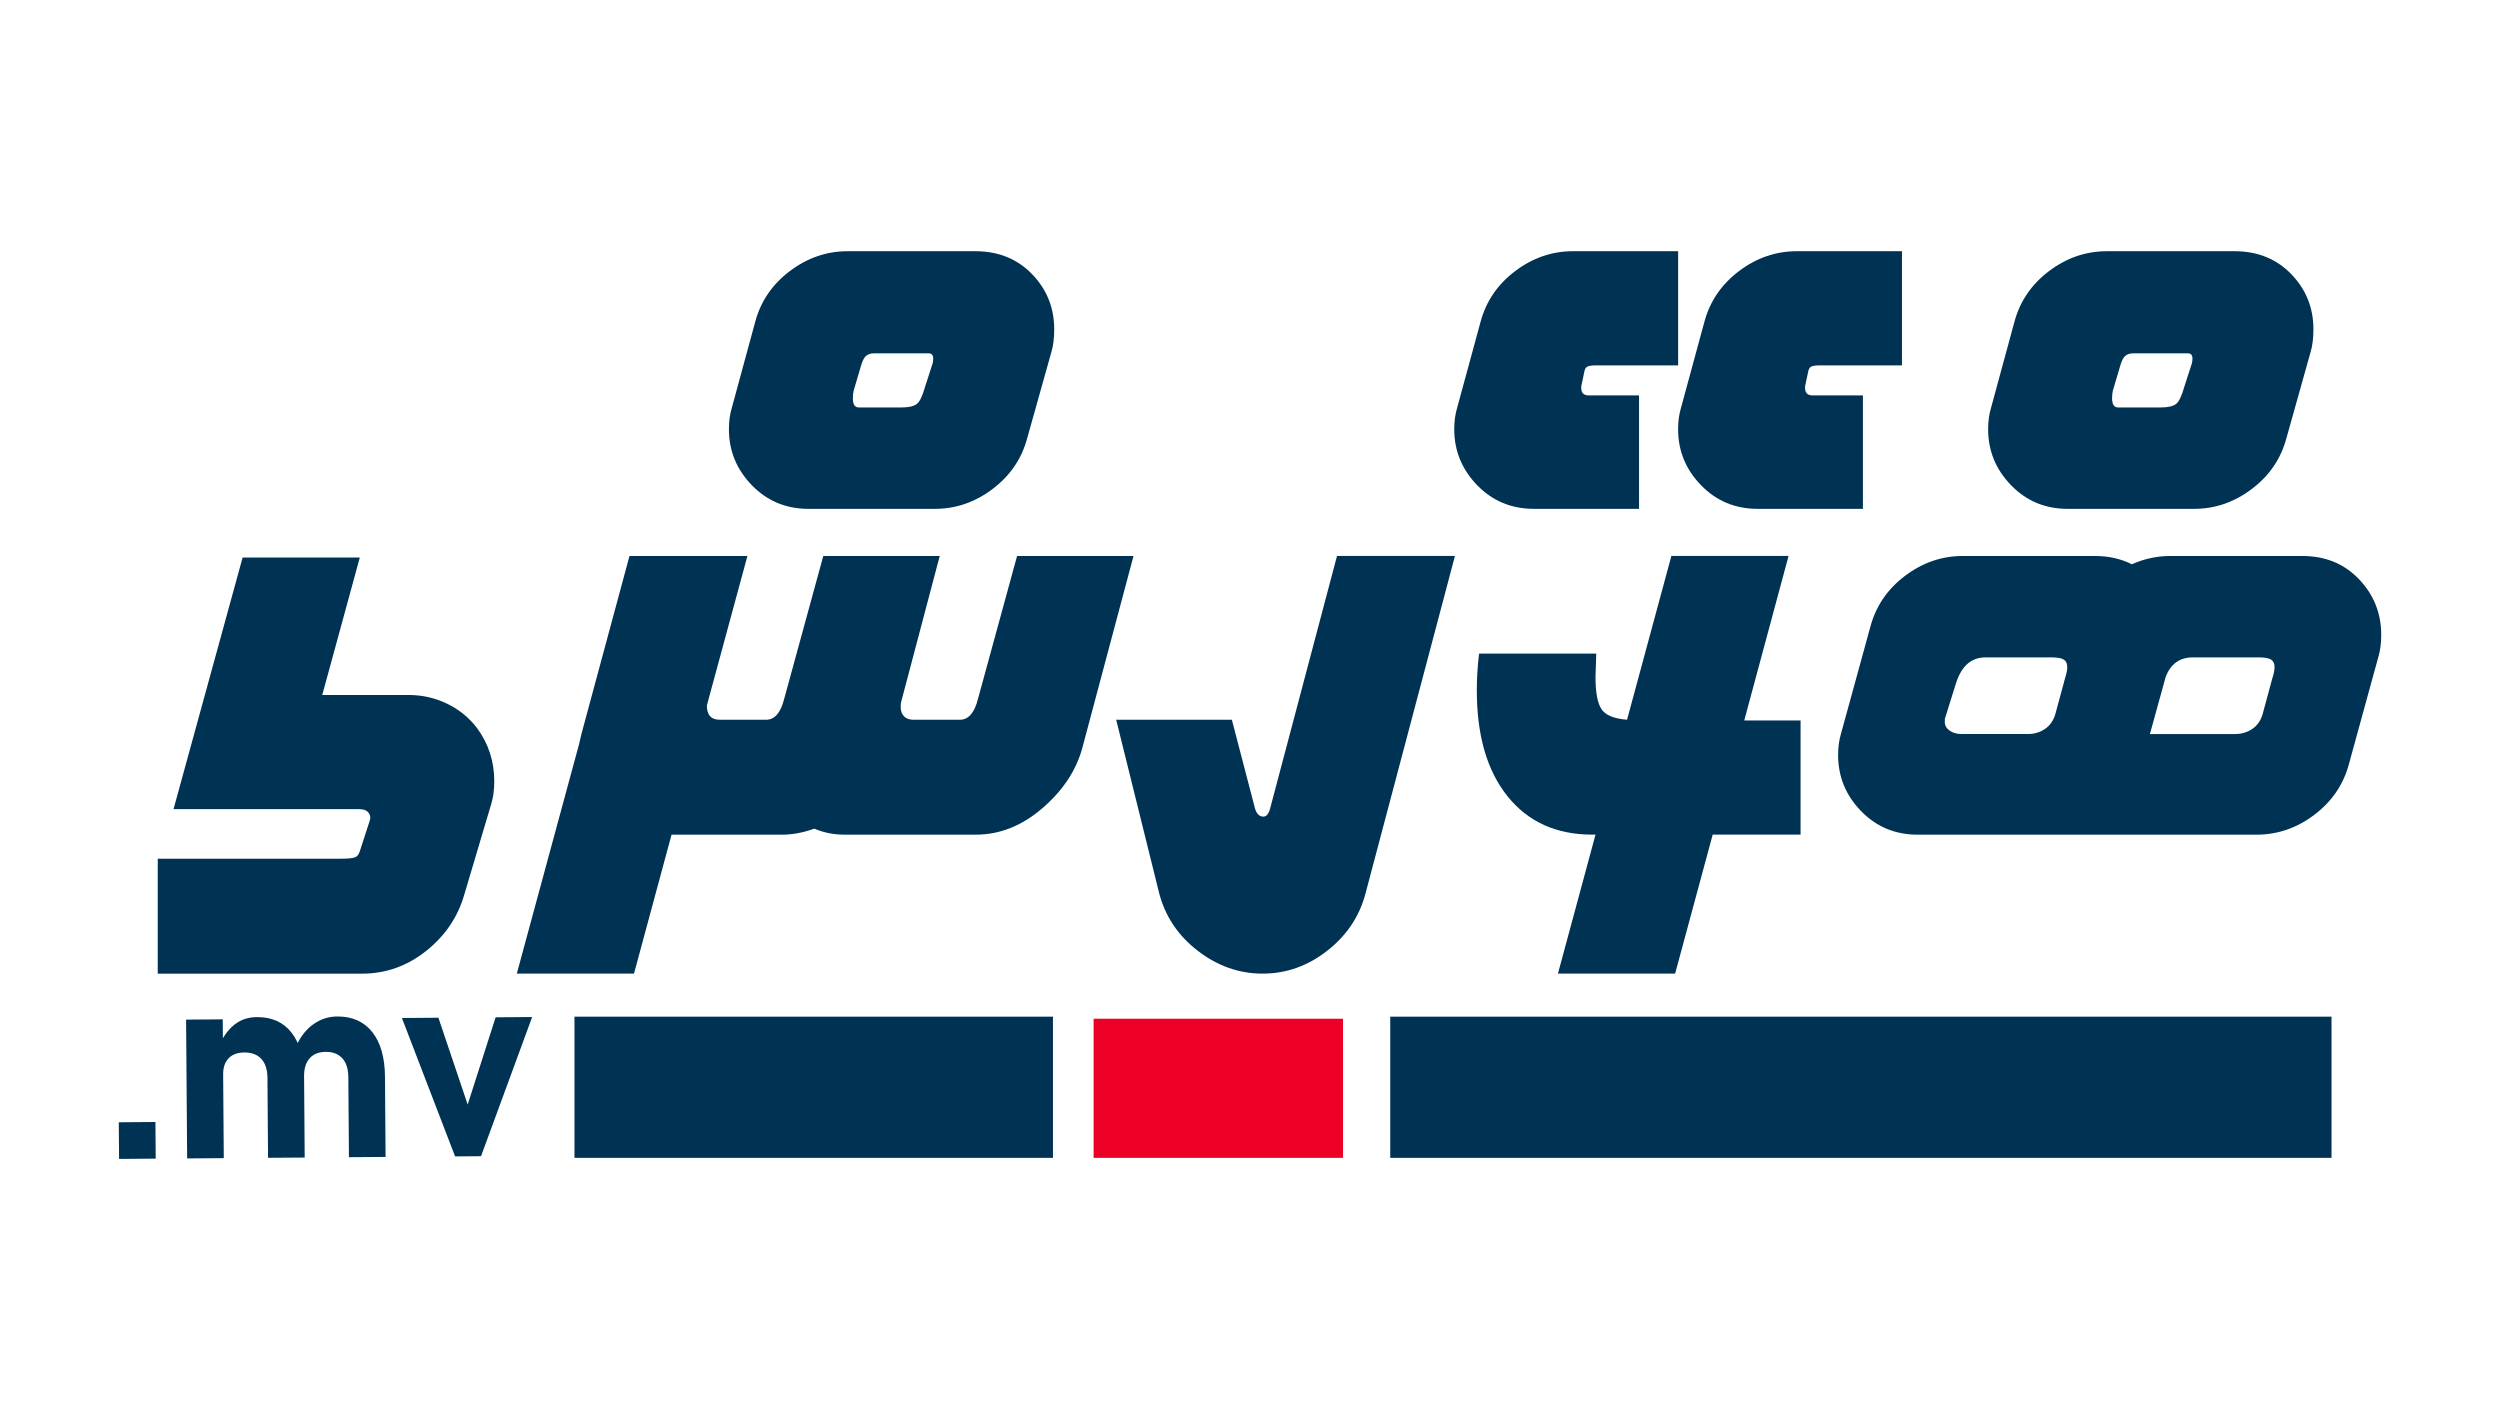
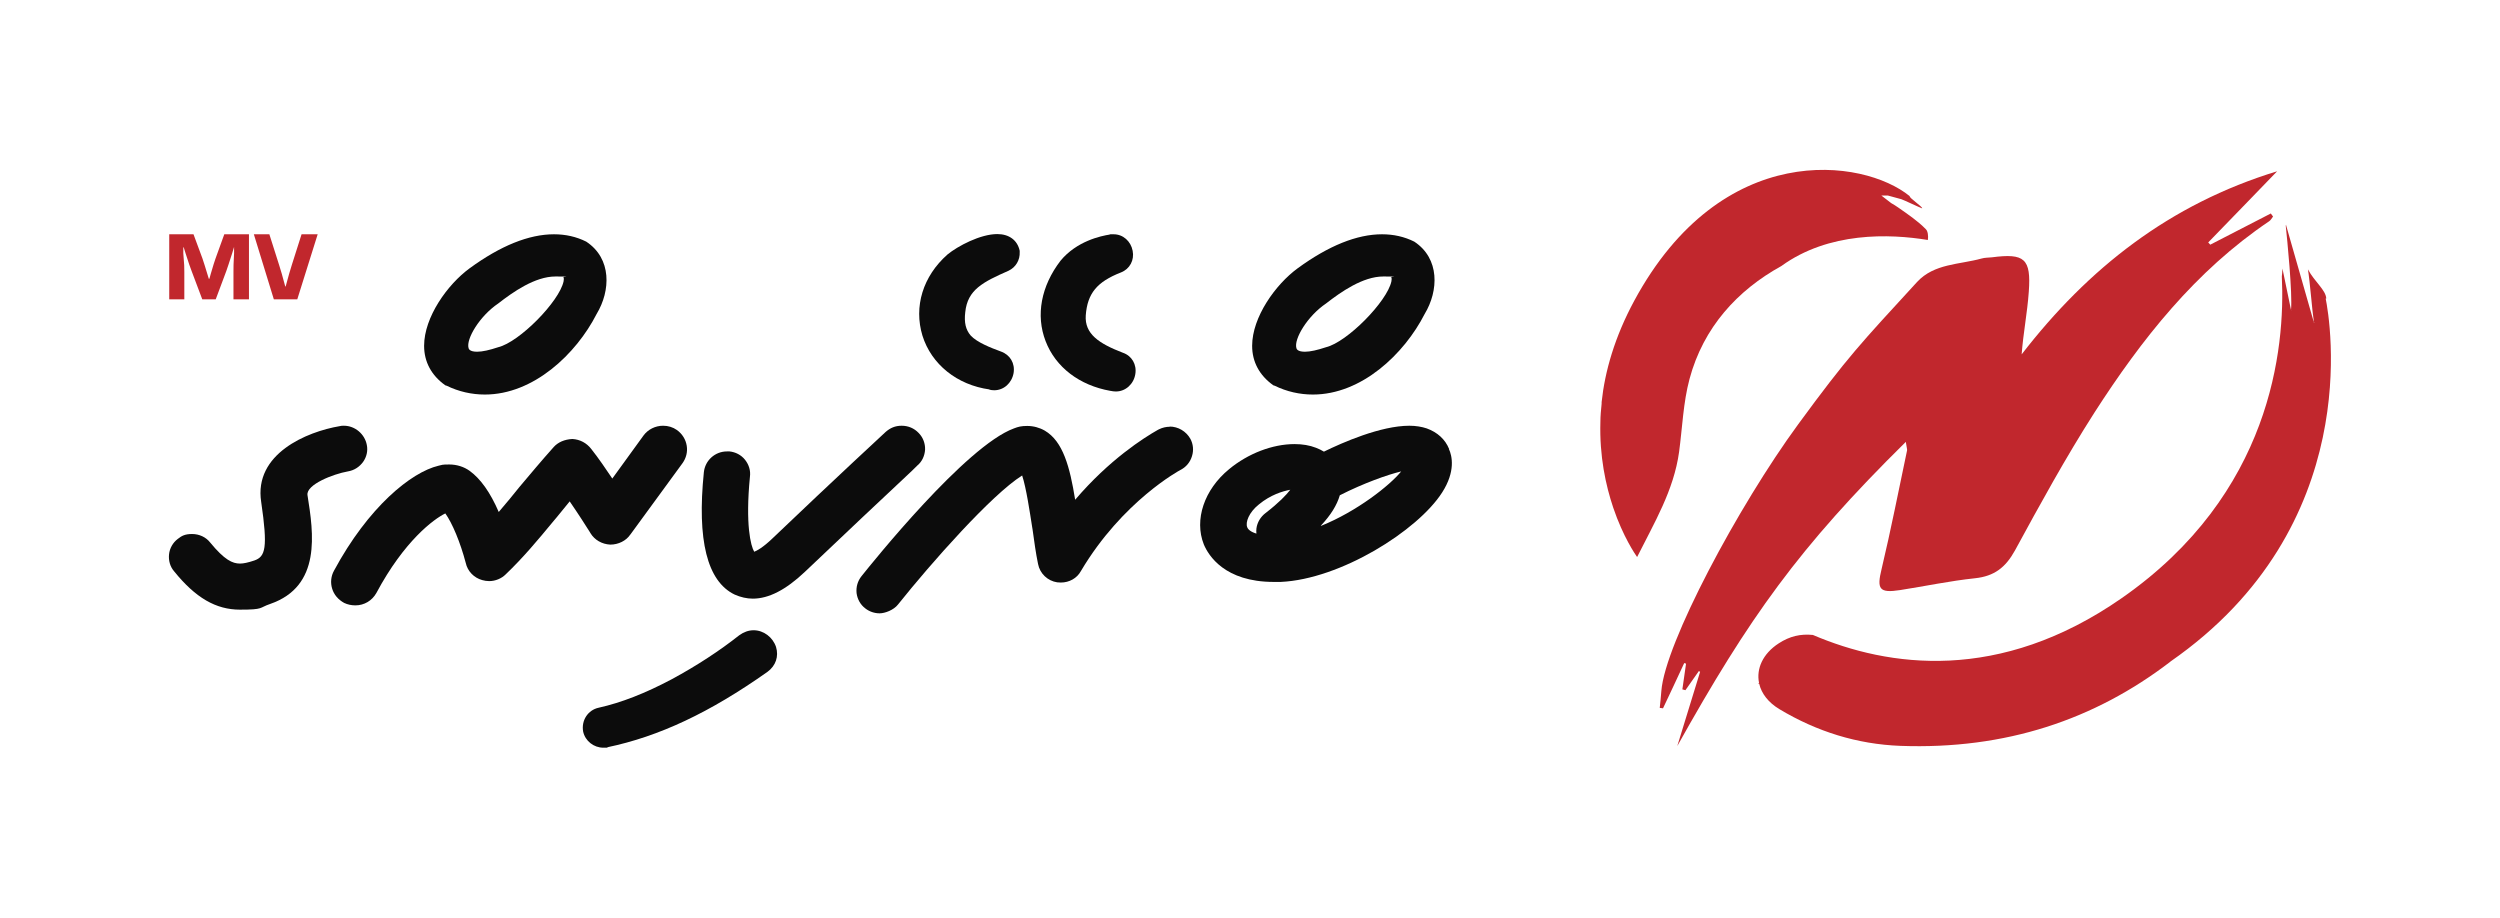
- <svg xmlns="http://www.w3.org/2000/svg" version="1.1" id="Layer_1" x="0px" y="0px" viewBox="0 0 1007 568" style="enable-background:new 0 0 1007 568;" xml:space="preserve">
-   <style type="text/css">
- 	.st0{fill:#003254;}
- 	.st1{fill:#ED0026;}
- </style>
+ <svg xmlns="http://www.w3.org/2000/svg" version="1.1" viewBox="0 0 1226.1 450">
+   <defs>
+     <style>
+       .cls-1 {
+         fill: #0c0c0c;
+       }
+ 
+       .cls-2 {
+         fill: #c1272d;
+       }
+     </style>
+   </defs>
  <g>
-     <rect x="231.4" y="409.51" class="st0" width="192.73" height="56.87" />
-     <rect x="559.99" y="409.51" class="st0" width="379.15" height="56.87" />
-     <g>
+     <g id="Layer_1">
      <g>
-         <path class="st0" d="M63.54,345.89h73.52c2.62,0,4.49-0.15,5.6-0.45c1.11-0.3,1.86-1.16,2.27-2.57l3.94-12.1l0.3-1.21     c0-1.01-0.36-1.86-1.06-2.57c-0.71-0.71-1.87-1.06-3.48-1.06H69.89l27.84-101.36h47.2l-15.13,55.37h34.8     c5.45,0,10.59,1.16,15.43,3.48c4.84,2.32,8.87,5.6,12.1,9.83c4.64,6.25,6.96,13.42,6.96,21.48c0,3.43-0.41,6.45-1.21,9.08     l-10.89,36.61c-2.63,9.08-7.77,16.64-15.43,22.69c-7.67,6.05-16.24,9.08-25.72,9.08h-82.3V345.89z" />
-         <path class="st0" d="M302.84,195.44c-6.16-6.35-9.23-13.87-9.23-22.54c0-3.22,0.4-6.15,1.21-8.77l9.38-34.5     c2.22-8.27,6.86-15.08,13.92-20.42c7.06-5.34,14.83-8.02,23.3-8.02h51.44c9.28,0,16.89,3.08,22.85,9.23     c5.95,6.15,8.93,13.57,8.93,22.24c0,3.63-0.4,6.76-1.21,9.38l-9.68,34.49c-2.22,8.28-6.86,15.08-13.92,20.42     c-7.06,5.35-14.83,8.02-23.3,8.02h-50.83C316.6,204.97,308.99,201.79,302.84,195.44z M343.53,160.49c0,2.42,0.81,3.63,2.42,3.63     h17.24c2.82,0,4.84-0.46,6.05-1.36c1.21-0.91,2.31-3.18,3.33-6.81l3.03-9.38c0.2-0.6,0.3-1.31,0.3-2.12     c0-1.41-0.6-2.12-1.82-2.12H352c-1.21,0-2.22,0.3-3.02,0.91c-0.81,0.6-1.51,1.92-2.12,3.93l-3.03,10.29     C343.63,158.28,343.53,159.28,343.53,160.49z" />
-         <path class="st0" d="M419.97,325.46c-8.27,7.16-17.24,10.74-26.93,10.74h-52.95c-4.24,0-8.28-0.8-12.1-2.42     c-4.44,1.62-8.78,2.42-13.01,2.42H270.5l-15.13,55.98h-47.2l25.12-92.59l0.91-3.93l19.36-71.71h47.5l-16.34,60.21     c0,3.84,1.71,5.75,5.15,5.75h18.76c3.42,0,5.85-2.82,7.26-8.47l15.73-57.49h46.9l-15.43,58.4c-0.2,0.6-0.3,1.41-0.3,2.42     c0,1.62,0.46,2.87,1.36,3.78c0.91,0.91,2.17,1.36,3.78,1.36h18.76c3.42,0,5.85-2.82,7.26-8.47l15.73-57.49h46.9L436,301.11     C433.58,310.18,428.24,318.31,419.97,325.46z" />
-         <path class="st0" d="M534.61,382.95c-7.86,6.15-16.54,9.23-26.02,9.23c-9.48,0-18.21-3.08-26.17-9.23s-13.16-13.97-15.58-23.45     l-17.24-69.59h46.59l9.08,34.8c0.6,2.83,1.82,4.23,3.63,4.23c1.21,0,2.12-1.1,2.72-3.33l26.93-101.67h47.5l-36,135.86     C547.62,369.08,542.48,376.8,534.61,382.95z" />
-         <path class="st0" d="M596.37,129.63c2.22-8.27,6.86-15.08,13.92-20.42c7.06-5.34,14.83-8.02,23.3-8.02h42.36v45.99h-31.77h-1.51     c-1.42,0-2.47,0.15-3.18,0.45c-0.71,0.3-1.17,1.06-1.36,2.27l-1.21,5.75v0.6c0,2.02,1.01,3.02,3.02,3.02h20.27v45.69h-42.36     c-9.08,0-16.69-3.18-22.85-9.53c-6.15-6.35-9.23-13.87-9.23-22.54c0-3.22,0.4-6.15,1.21-8.77L596.37,129.63z M685.17,195.44     c-6.16-6.35-9.23-13.87-9.23-22.54c0-3.22,0.4-6.15,1.21-8.77l9.38-34.5c2.22-8.27,6.86-15.08,13.92-20.42     c7.06-5.34,14.83-8.02,23.3-8.02h42.36v45.99h-31.77h-1.51c-1.41,0-2.47,0.15-3.18,0.45c-0.71,0.3-1.16,1.06-1.36,2.27     l-1.21,5.75v0.6c0,2.02,1.01,3.02,3.03,3.02h20.27v45.69h-42.36C698.94,204.97,691.32,201.79,685.17,195.44z" />
-         <path class="st0" d="M607.26,320.77c-8.28-10.29-12.4-24.51-12.4-42.66c0-4.84,0.3-9.78,0.91-14.83h47.2l-0.3,9.38     c0,6.25,0.8,10.59,2.42,13.01c1.61,2.42,5.04,3.83,10.29,4.23l17.85-65.96h47.2l-17.85,66.26h22.69v45.99h-35.4l-15.13,55.98     h-47.2l15.13-55.98h-1.21C626.93,336.21,615.53,331.06,607.26,320.77z" />
-         <path class="st0" d="M810.05,195.44c-6.16-6.35-9.23-13.87-9.23-22.54c0-3.22,0.4-6.15,1.21-8.77l9.38-34.5     c2.22-8.27,6.86-15.08,13.92-20.42c7.06-5.34,14.83-8.02,23.3-8.02h51.44c9.28,0,16.89,3.08,22.85,9.23     c5.95,6.15,8.93,13.57,8.93,22.24c0,3.63-0.4,6.76-1.21,9.38l-9.68,34.49c-2.22,8.28-6.86,15.08-13.92,20.42     c-7.06,5.35-14.83,8.02-23.3,8.02h-50.83C823.82,204.97,816.2,201.79,810.05,195.44z M850.75,160.49c0,2.42,0.81,3.63,2.42,3.63     h17.24c2.82,0,4.84-0.46,6.05-1.36s2.31-3.18,3.33-6.81l3.03-9.38c0.2-0.6,0.3-1.31,0.3-2.12c0-1.41-0.6-2.12-1.82-2.12h-22.09     c-1.21,0-2.22,0.3-3.02,0.91c-0.81,0.6-1.52,1.92-2.12,3.93l-3.03,10.29C850.84,158.28,850.75,159.28,850.75,160.49z" />
-         <path class="st0" d="M749.62,326.68c-6.16-6.35-9.23-13.87-9.23-22.54c0-3.23,0.4-6.15,1.21-8.78l11.8-42.97     c2.22-8.27,6.86-15.08,13.92-20.42c7.06-5.34,14.82-8.02,23.3-8.02h53.26c5.44,0,10.39,1.11,14.82,3.33     c5.04-2.22,10.19-3.33,15.43-3.33h53.25c9.28,0,16.89,3.13,22.85,9.38c5.95,6.26,8.93,13.72,8.93,22.39     c0,3.43-0.4,6.45-1.21,9.07l-11.8,42.97c-2.22,8.28-6.86,15.08-13.92,20.43c-7.07,5.34-14.83,8.02-23.3,8.02H772.46     C763.38,336.21,755.77,333.03,749.62,326.68z M783.36,290.82c0,1.41,0.65,2.57,1.97,3.48c1.31,0.91,2.88,1.36,4.69,1.36h26.93     c2.42,0,4.64-0.65,6.66-1.97c2.01-1.31,3.43-3.28,4.24-5.9l3.93-14.52c0.6-1.82,0.91-3.33,0.91-4.54c0-1.41-0.45-2.42-1.36-3.02     c-0.91-0.61-2.57-0.91-4.99-0.91h-26.63c-5.65,0-9.58,3.43-11.8,10.29l-4.54,14.52V290.82z M900.45,295.66     c2.42,0,4.64-0.65,6.66-1.97c2.01-1.31,3.43-3.28,4.24-5.9l3.93-14.52c0.6-1.82,0.91-3.33,0.91-4.54c0-1.41-0.45-2.42-1.36-3.02     c-0.91-0.61-2.57-0.91-4.99-0.91h-26.62c-5.25,0-8.88,2.63-10.89,7.87l-6.35,23H900.45z" />
+         <path class="cls-1" d="M218.4,188.9l.2.2h.3c6.1,3,12.5,4.4,18.9,4.4,23.9,0,44.8-19.9,54.8-39.5,6.9-11.4,7.5-27.2-5.1-35.5-4.8-2.4-10.1-3.6-15.8-3.6-12.3,0-26.2,5.6-41.4,16.7-10.8,7.9-22.3,23.9-22.3,38,0,7.9,3.6,14.5,10.3,19.3ZM276.4,138c-2.1,9.9-21.7,29.8-32.1,32.3-4.2,1.4-7.7,2.2-10.3,2.2h0c-3.7,0-4.1-1.4-4.2-1.8-1.3-4.4,5.4-15.7,14.6-21.9,7.2-5.6,18-13.2,28-13.2s2.7.1,4,.4c.2.5.1,1.5,0,2Z" />
+         <path class="cls-1" d="M369.6,309.1c-2.5,0-4.9.9-7.1,2.5-9.5,7.5-20.6,14.8-33,21.5-13,6.9-24.7,11.5-35.9,14-5.2,1.1-8.6,6.2-7.6,11.7,1,4.6,5.2,7.9,9.9,7.9s1.2,0,1.9-.2c25.4-5.3,50.3-17,78.6-37,4.1-3,5.6-7.6,4.2-12.2-1.6-4.8-6.1-8.2-11-8.2Z" />
+         <path class="cls-1" d="M544.7,191.7c.9.2,1.8.3,2.6.3,4.7,0,8.7-3.6,9.5-8.5.8-4.7-1.7-9-6.1-10.5-11.7-4.5-18.8-9.2-18.2-18.3.8-10.8,5.5-16.5,17.3-21.1,4.3-1.7,6.6-6,5.7-10.6-.9-4.7-4.7-8.1-9.3-8.1s-1.1,0-1.7.1c-4.7.7-16.5,3.3-24.4,12.9-9.5,12.4-12.2,26.7-7.3,39.4,4.9,12.8,16.6,21.7,31.8,24.4Z" />
+         <path class="cls-1" d="M485.2,191.1c.8.2,1.6.3,2.4.3,4.7,0,8.6-3.5,9.5-8.4.8-4.8-1.7-9-6.2-10.6-5.2-1.9-11.7-4.5-14.8-7.8-2.5-2.9-3.3-6.4-2.7-11.5,1.1-11,8.7-14.8,21.2-20.3,3.6-1.7,5.7-5.3,5.5-9.2v-.3s0-.3,0-.3c-1.1-5.2-5.2-8.2-11-8.2-8.3,0-19.4,5.9-24.4,10-12.1,10.7-16.6,25.6-12.3,39.8,4.4,14.1,17,24.2,32.9,26.4Z" />
+         <path class="cls-1" d="M624.5,188.9l.2.2h.3c6.1,3,12.5,4.4,18.9,4.4,23.9,0,44.8-19.9,54.8-39.5,6.9-11.4,7.5-27.2-5.1-35.5-4.8-2.4-10.1-3.6-15.8-3.6-12.3,0-26.2,5.6-41.4,16.7-10.8,7.9-22.3,23.9-22.3,38,0,7.9,3.6,14.5,10.3,19.3ZM682.4,138c-2.1,9.9-21.7,29.8-32.1,32.3-4.2,1.4-7.7,2.2-10.3,2.2h0c-3.7,0-4.1-1.4-4.2-1.8-1.3-4.4,5.4-15.7,14.6-21.9,7.2-5.6,18-13.2,28-13.2s2.7.1,4,.4c.2.5.1,1.5,0,2Z" />
+         <g>
+           <path class="cls-1" d="M168.5,208.8c-.6,0-1.3,0-1.9.2-16,2.7-42.2,13.5-38.5,37.2,3.3,22.6,2.1,26.8-3.4,28.7-3,1-5.2,1.5-7,1.5-3.7,0-7.6-1.8-14.6-10.3-2.1-2.7-5.4-4.2-8.9-4.2s-5.1.9-7,2.4c-2.4,1.8-4,4.6-4.3,7.6-.3,3,.5,6,2.5,8.3,10.5,13,20.5,18.8,32.3,18.8s9.2-.9,14.8-2.8c25.2-8.7,21.3-34.6,18.3-53.4-.7-5.1,12.5-10.3,19.8-11.6,3.1-.5,5.7-2.2,7.5-4.7,1.7-2.4,2.4-5.4,1.8-8.3-1-5.3-5.8-9.4-11.2-9.4Z" />
+           <path class="cls-1" d="M309.2,262.1l25.5-34.9c1.8-2.5,2.6-5.5,2.1-8.6-.5-3.1-2.2-5.8-4.8-7.7-2-1.4-4.3-2.1-6.8-2.1-3.8,0-7.4,1.8-9.6,4.8l-15.3,21.1c-3.1-4.6-6.6-9.8-10.4-14.6-2.2-2.8-5.4-4.6-9.2-4.8-3.9.2-7,1.6-9.1,3.9-6,6.7-11.5,13.3-16.9,19.7-2.8,3.5-6.3,7.8-10.1,12.2-4.1-9.5-8.9-16.3-14.3-20.2-2.8-2-6.3-3.1-10-3.1s-3.4.2-5.2.6c-13.5,3.2-34.5,20.3-51.3,51.5-1.5,2.7-1.8,5.9-.9,8.8.9,3,3,5.4,5.9,7,1.7.8,3.5,1.2,5.5,1.2,4.3,0,8.2-2.3,10.3-6.1,13.7-25.6,28.1-36.2,33.8-39,3.4,4.7,7.4,14.3,10,24.2.9,4.2,4.1,7.4,8.1,8.5,1.1.3,2.2.5,3.4.5,3.1,0,6.1-1.3,8.1-3.3,8.6-8.2,16-17.1,23.1-25.7l2.1-2.5c2-2.5,4.1-5.1,6.2-7.6,4.4,6.4,7.9,11.9,9.4,14.3.4.7.7,1,.8,1.3,2,3.3,5.6,5.4,9.7,5.6,4,0,7.8-1.9,9.8-4.9Z" />
+           <path class="cls-1" d="M449.9,228.3h0c2.3-1.9,3.6-4.7,3.8-7.8.1-3-1-6-3.2-8.2-2.2-2.3-5.1-3.5-8.3-3.5s-5.6,1.1-7.8,3c-.2.2-24.7,22.8-55.6,52.3-4.7,4.5-7.6,6-8.9,6.5-1.7-2.8-4.4-13.3-2.1-36.8.4-3-.5-5.9-2.4-8.3-1.9-2.4-4.7-3.8-7.6-4.1-.4,0-.9,0-1.3,0-5.8,0-10.7,4.4-11.3,10.2-3.4,33.3,1.6,53.5,15.1,60,2.9,1.3,6,2,8.9,2,7.8,0,16.2-4.3,25.5-13.1,21-20,38.7-36.6,48.2-45.5,3.8-3.6,5.9-5.5,6.9-6.6Z" />
+           <path class="cls-1" d="M573.7,209.3c-1.8,0-3.5.4-5.2,1.2l-.6.3c-6.9,3.9-23.8,14.6-40.6,34.3-2.6-16.2-6-28.7-14.9-33.9-2.6-1.5-5.6-2.3-8.6-2.3s-4.4.4-6.5,1.2c-23.6,8.6-69.6,66-74.8,72.5-1.9,2.4-2.7,5.3-2.4,8.3.4,3,1.9,5.7,4.3,7.5,1.9,1.5,4.4,2.4,7,2.4s6.9-1.6,9-4.3c16.2-20.3,45.9-53.9,60.9-63.3,2,6,3.8,18.2,4.9,25.2l.2,1.2c.8,5.8,1.6,11.7,2.7,17,.9,4.7,4.7,8.3,9.4,9,.6,0,1.2.1,1.8.1,4.1,0,7.9-2.1,9.8-5.6,20.4-34.4,48.6-49.5,48.8-49.6,2.8-1.4,4.8-3.8,5.7-6.8.9-2.9.6-5.9-.8-8.5-2.1-3.7-6-6-10.2-6Z" />
+           <path class="cls-1" d="M710.7,220.2c-1.9-4.7-5.7-8.2-11-10.1-2.4-.8-5.3-1.3-8.5-1.3-14.1,0-32.9,8.3-41.9,12.7-1.2-.7-2.5-1.4-3.9-1.9-3.1-1.2-6.6-1.8-10.5-1.8-10.8,0-22.8,4.6-32.1,12.3-12.2,10-17.2,24.8-12.4,36.9,2.3,5.5,10.3,18.4,34.3,18.4h3.4c29.2-1.3,67.2-25.1,79.2-43.9,6.6-10.3,4.9-17.9,3.3-21.3ZM620.7,251.6c-2.5,1.9-4.1,4.6-4.5,7.6-.1.8-.1,1.7,0,2.5-2.7-.8-4.1-2-4.5-3.1-1-2.4.8-7.3,5.7-11.2,5.7-4.7,11.6-6.5,15.4-7.2-1.9,2.5-5.5,6.3-12.1,11.4ZM647.8,257.8c4.9-5.2,7.9-10.1,9.3-14.9,11.6-5.9,23.4-10.1,30.1-11.7-5.6,6.9-21.7,19.6-39.3,26.7Z" />
+         </g>
+         <g>
+           <path class="cls-2" d="M934.7,216.8c.4,2.8.7,3.5.6,4.1-4.1,19.4-7.9,38.9-12.5,58.2-2.4,9.8-1.2,11.9,9.1,10.3,12.2-1.9,24.4-4.5,36.7-5.8,9.5-1,15-5.3,19.6-13.6,12.4-22.8,24.9-45.6,38.9-67.5,23.2-36.1,49.6-69.6,85.8-94,.8-.5,1.3-1.6,1.9-2.3-.4-.5-.7-1-1.1-1.5-9.9,5.1-19.8,10.2-29.7,15.3-.3-.4-.7-.7-1-1.1,10.9-11.3,21.9-22.5,33.8-34.9-52.7,16.1-92.7,47.6-125.3,89.8.8-10.6,2.8-20.6,3.5-30.7,1.2-16.3-2.1-19-18.1-16.9-1.7.2-3.4.1-5.1.6-10.8,3-23.2,2.4-31.6,11.5-27.7,30.2-33.9,36.5-58.3,69.8-29.5,40.3-65.3,107.5-67.1,130.7-.2,2.8-.5,5.6-.8,8.4.5,0,1.1.1,1.6.2,3.5-7.4,7-14.8,10.4-22.2.3,0,.6.2.9.3-.6,4.2-1.2,8.4-1.8,12.6.5.1,1,.3,1.5.4,2.2-3.1,4.4-6.3,6.6-9.4.2.1.4.3.6.4-3.7,12.1-7.5,24.3-11.2,36.4,35.2-63,59.6-97.4,112.1-149.2Z" />
+           <path class="cls-2" d="M1121.3,110.5c0,0,0-.1,0-.2-.4,0,0,.1,0,.2Z" />
+           <path class="cls-2" d="M1140.9,146.4c-.3-4.3-5.7-8.1-9-14.3,1,6,2.1,20.6,2.9,25.6,0,0,0,0-.1,0-2.6-9.1-11-38.6-13.5-47.2,0,0,0,0-.2,0,.7,6.5,3.4,33.7,2.6,41.5h0c-1.4-6.6-2.7-13.3-4.2-20.3,0,1.4-.2,2.7-.3,3.9,1.7,35.2-5.1,106.7-78.6,157.8-60,41.7-114.4,33.8-151.4,18-6-.6-11.3.6-16.7,4.1-7.9,5.1-11.1,12.5-9.7,19.4l-.4.2s.2.1.5.3c1.1,4.7,4.4,9.1,9.9,12.4,18.3,11,38.2,17.2,59.3,18,51.7,1.9,95.3-12.9,132.2-41.1,0,0,.2-.1.2-.2,95.6-66.4,78.4-167.3,76.2-178.1ZM1134.8,158.2c0,0,0-.2,0-.3.2,0,.5.2,0,.3ZM1123.7,152.2s0,0,0-.1c.2,0,.4,0,0,.1Z" />
+           <path class="cls-2" d="M802.9,273.2c8.4-16.8,18-32.7,20.6-51.6,1.6-11.9,2-24.1,5.1-35.7,6.8-25.4,23.6-43.6,45-55.4,0,0,0,0,0,0,23.3-16.9,53.1-15.9,71.9-12.8.3-1.9,0-4.4-1-5.3-4-4.1-8.8-7.3-13.5-10.6-1.1-.8-2.3-1.5-3.5-2.2l-4.8-3.7h3.2c2.2.6,4.4,1.2,6.6,1.8,1,.3,9.2,4.2,10.2,4.5.3-.8-6.5-5.2-6.1-6-22.8-18.6-92.2-28.1-135.1,51.3-9.6,17.8-14.4,34.6-16,49.7,0,.3,0,.5,0,.8-.3,3-.6,6-.6,8.9h0c-.5,16.8,2.6,31.1,6.3,42.1,4.8,14.2,10.8,22.9,11.7,24.2,0,.1.1.2.1.2Z" />
+         </g>
+         <g>
+           <path class="cls-2" d="M121.9,146.8h-7.4v-13.4c0-2.6,0-3.7.3-9.2v-3.1c.1,0,0,0,0,0l-.9,3c-1.7,5.2-2.1,6.6-2.9,8.8l-5.2,13.9h-6.6l-5.2-13.8c-.9-2.4-1.3-3.5-3-8.8l-.9-2.9h-.2v3c.5,5.4.5,6.9.5,9.1v13.4h-7.4v-31.9h11.9l4.4,11.9c.7,2.1,1.2,3.6,3.1,9.9h.3l.7-2.5c1.3-4.3,1.6-5.5,2.3-7.4l4.3-11.9h12.1v31.9Z" />
+           <path class="cls-2" d="M155.8,114.9l-10,31.9h-11.5l-9.8-31.9h7.6l4.8,15.1c1,3.3,1.4,4.4,3,10.5h.2c1.7-6.2,1.8-6.7,3-10.5l4.8-15.1h7.8Z" />
+         </g>
      </g>
    </g>
-     <g>
-       <g>
-         <path class="st0" d="M47.96,466.81l-0.11-14.76l14.76-0.11l0.11,14.76L47.96,466.81z" />
-         <path class="st0" d="M75.38,466.61l-0.42-55.91l14.76-0.11l0.42,55.91L75.38,466.61z M107.97,466.36l-0.24-32.26     c-0.02-3.27-0.85-5.79-2.45-7.55c-1.61-1.76-3.91-2.64-6.89-2.61c-2.73,0.02-4.83,0.8-6.31,2.34c-1.48,1.54-2.21,3.69-2.19,6.45     l-1.22-12.38c1.59-3.38,3.61-6,6.05-7.85c2.45-1.85,5.38-2.79,8.79-2.81c6-0.04,10.64,2.05,13.94,6.28     c3.3,4.23,4.98,10.22,5.04,17.98l0.24,32.31L107.97,466.36z M140.55,466.12l-0.24-32.26c-0.02-3.27-0.82-5.79-2.4-7.55     c-1.58-1.76-3.8-2.64-6.67-2.62c-2.84,0.02-5.01,0.89-6.53,2.61c-1.51,1.72-2.26,4.14-2.23,7.26l-2.84-12.91     c1.73-3.57,4.01-6.32,6.83-8.26c2.82-1.94,5.94-2.93,9.35-2.95c6.07-0.05,10.78,2.05,14.13,6.28c3.35,4.23,5.06,10.22,5.12,17.98     l0.24,32.31L140.55,466.12z" />
-         <path class="st0" d="M188.38,444.92l11.26-35.15l14.71-0.11l-20.59,56.06l-10.45,0.08l-21.42-55.75l14.7-0.11L188.38,444.92z" />
-       </g>
-     </g>
-     <path class="st1" d="M540.97,466.38H440.51v-56.04h100.45" />
  </g>
</svg>
